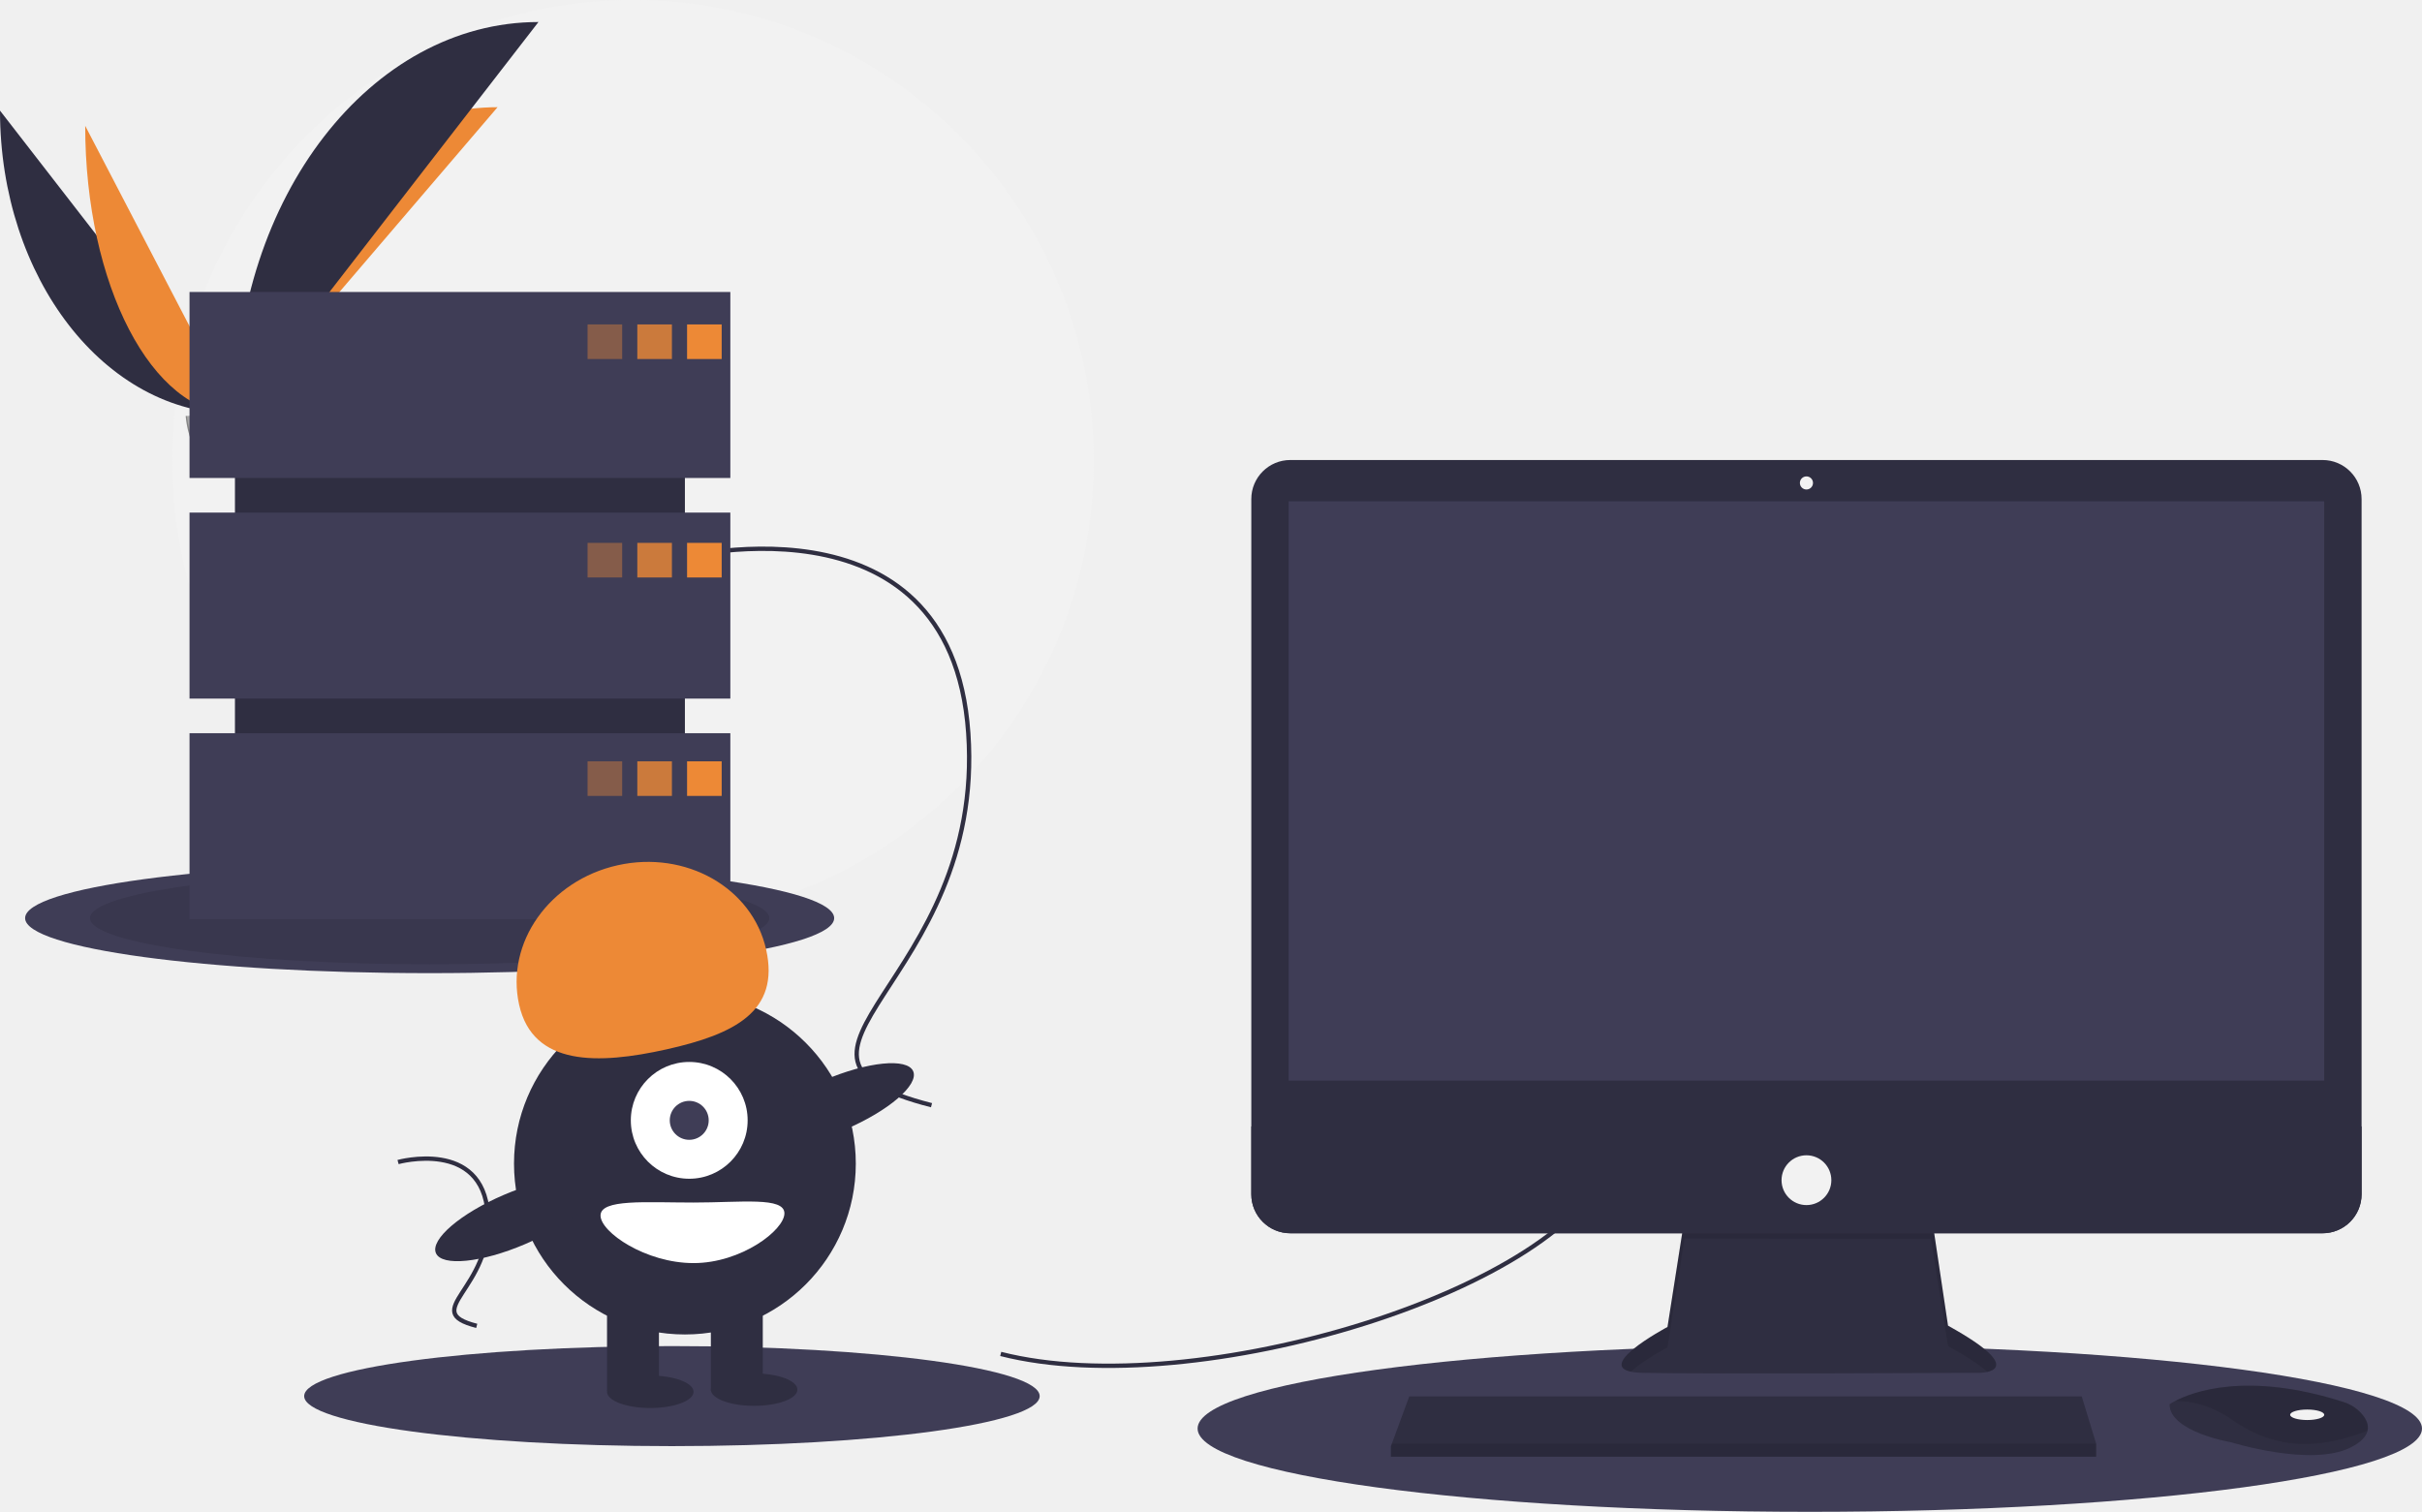
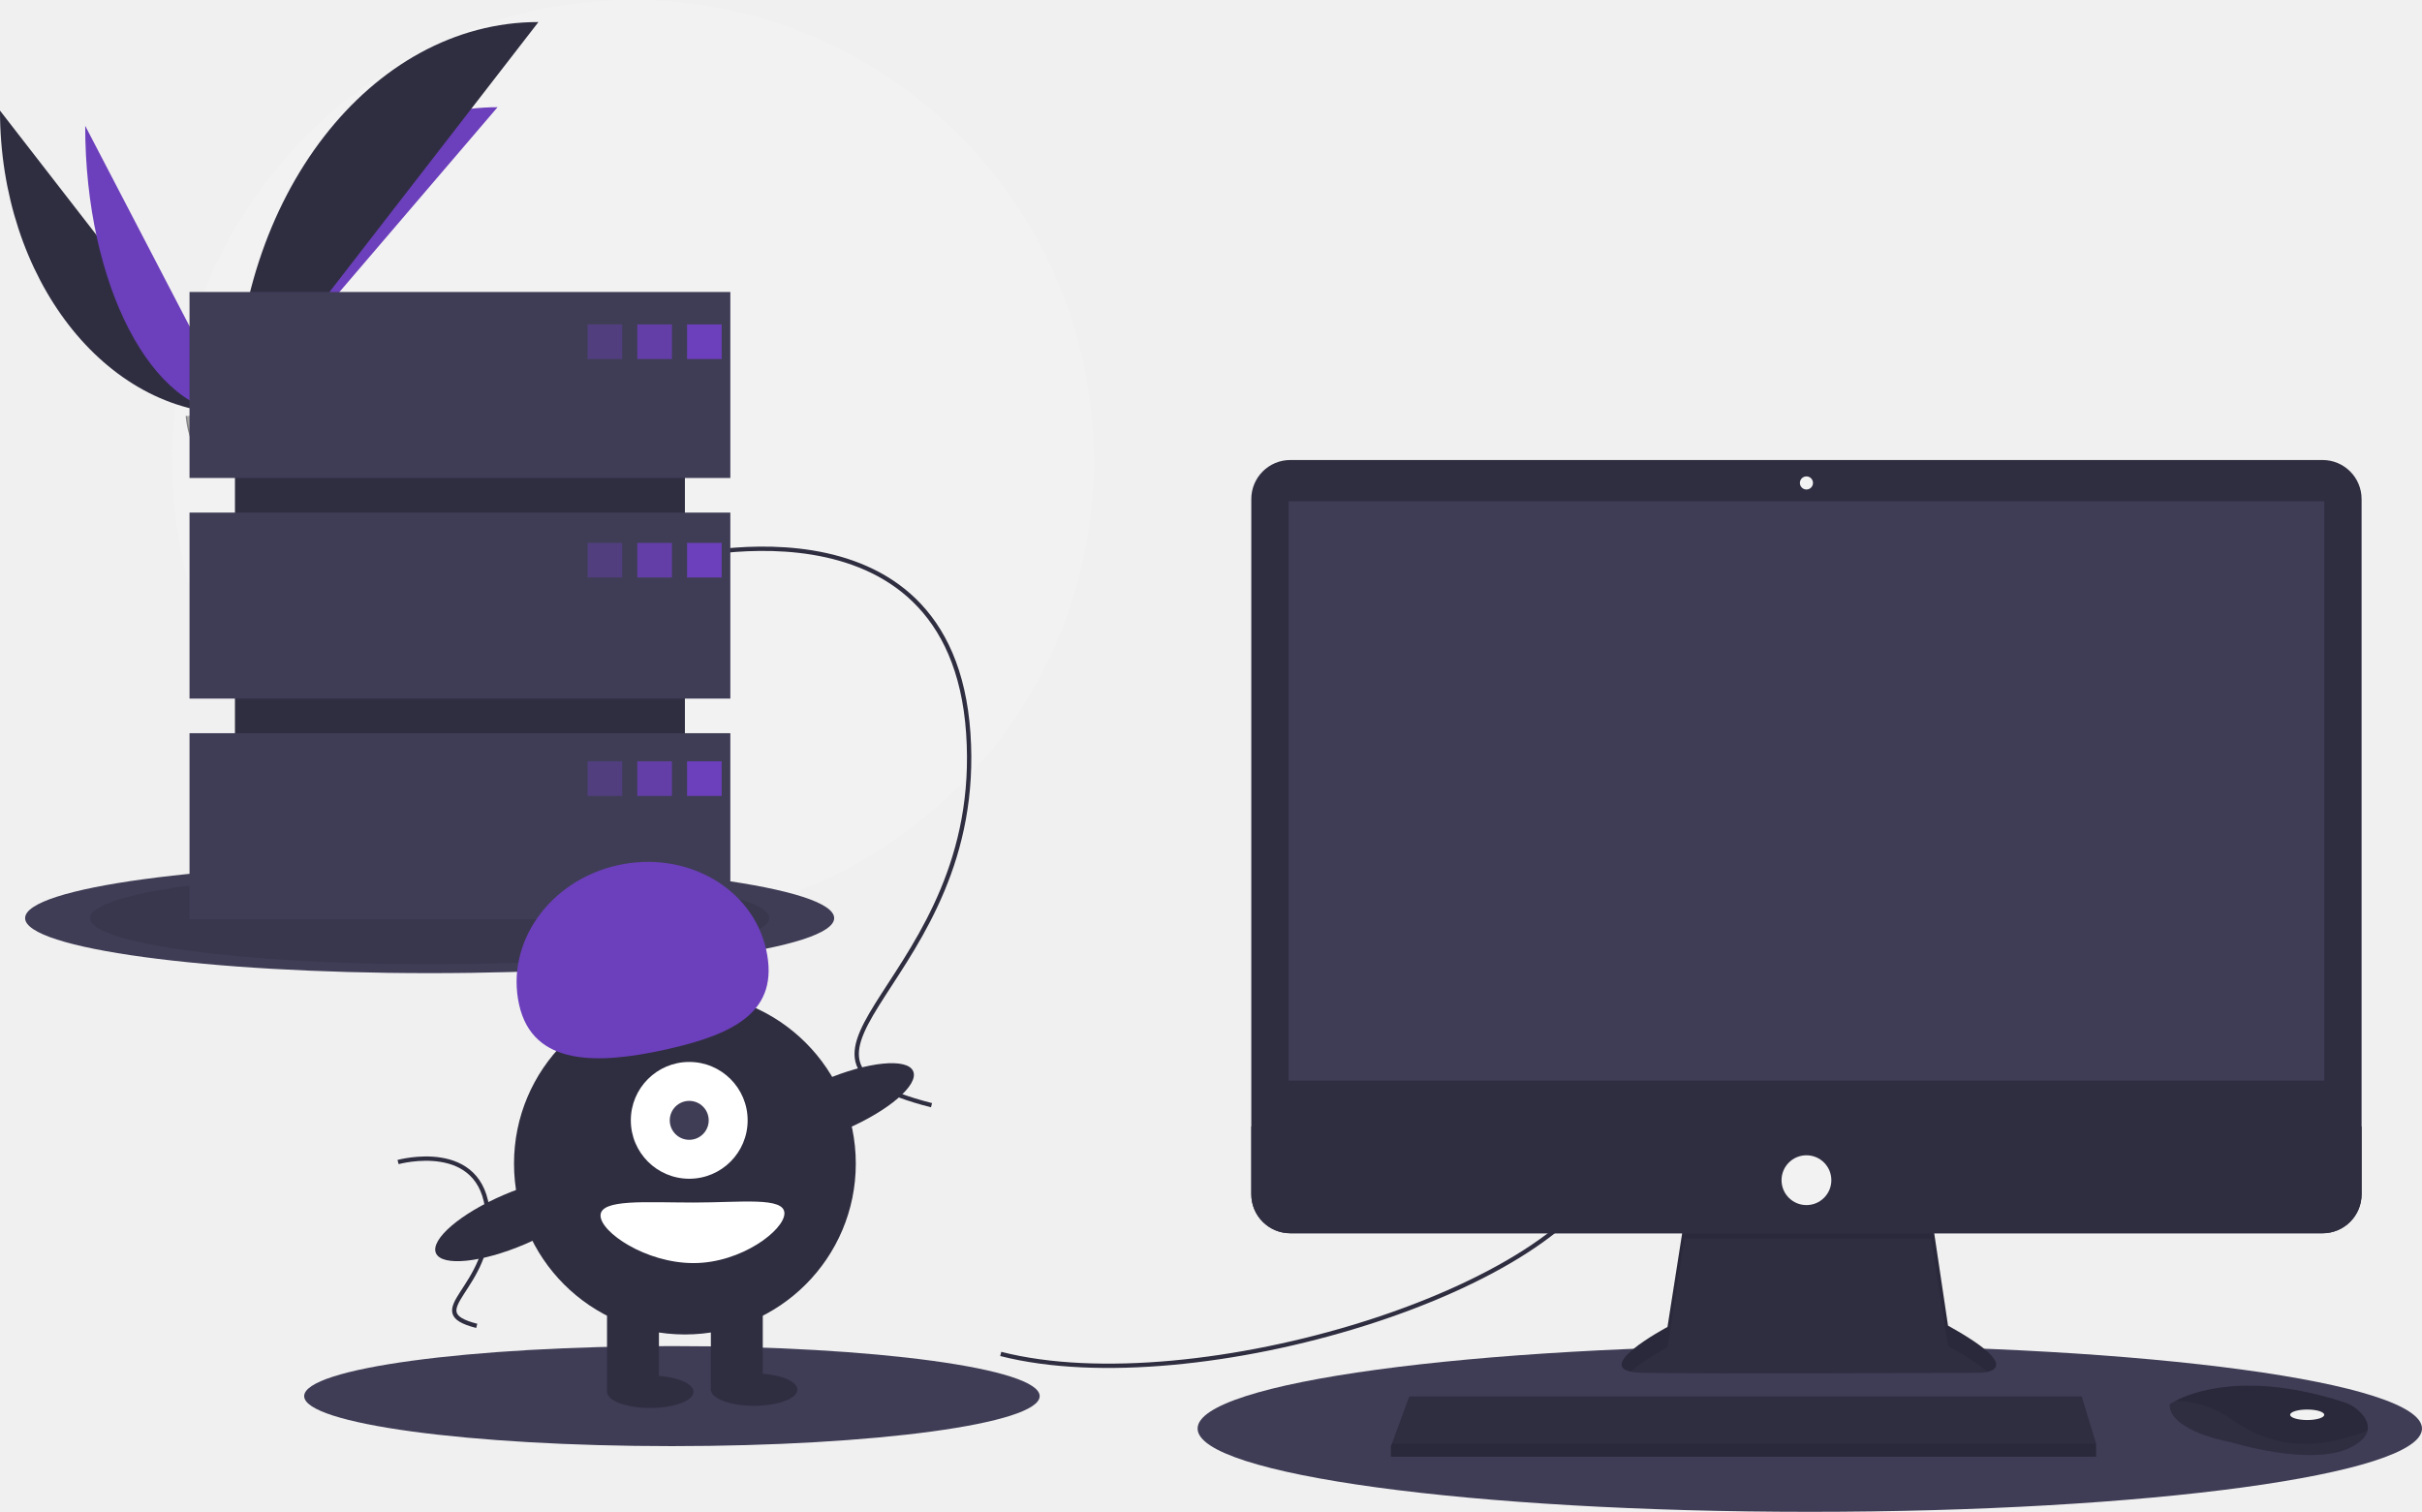
- <svg xmlns="http://www.w3.org/2000/svg" id="aa03ddf9-f8f2-4819-a4ce-be9b0a220741" width="1119.609" height="699" data-name="Layer 1" viewBox="0 0 1119.609 699">
+ <svg xmlns="http://www.w3.org/2000/svg" id="aa03ddf9-f8f2-4819-a4ce-be9b0a220741" data-name="Layer 1" width="1119.609" height="699" viewBox="0 0 1119.609 699">
  <circle cx="292.609" cy="213" r="213" fill="#f2f2f2" />
-   <path fill="#2f2e41" d="M31.391,151.642c0,77.498,48.618,140.208,108.701,140.208" transform="translate(-31.39089 -100.5)" />
-   <path fill="#ed8936" d="M140.092,291.851c0-78.369,54.255-141.784,121.304-141.784" transform="translate(-31.39089 -100.5)" />
-   <path fill="#ed8936" d="M70.775,158.668c0,73.615,31.003,133.183,69.316,133.183" transform="translate(-31.39089 -100.5)" />
-   <path fill="#2f2e41" d="M140.092,291.851c0-100.138,62.71-181.168,140.208-181.168" transform="translate(-31.39089 -100.5)" />
-   <path fill="#a8a8a8" d="M117.224,292.839s15.416-.475,20.061-3.783,23.713-7.258,24.866-1.953,23.167,26.388,5.763,26.529-40.439-2.711-45.076-5.535S117.224,292.839,117.224,292.839Z" transform="translate(-31.39089 -100.5)" />
-   <path d="M168.224,311.785c-17.404.14-40.439-2.711-45.076-5.535-3.531-2.151-4.938-9.869-5.409-13.43-.326.014-.515.02-.515.02s.976,12.433,5.613,15.257,27.672,5.676,45.076,5.535c5.024-.041,6.759-1.828,6.664-4.475C173.879,310.756,171.963,311.755,168.224,311.785Z" opacity=".2" transform="translate(-31.39089 -100.5)" />
-   <ellipse cx="198.609" cy="424.5" fill="#3f3d56" rx="187" ry="25.44" />
-   <ellipse cx="198.609" cy="424.5" opacity=".1" rx="157" ry="21.359" />
-   <ellipse cx="836.609" cy="660.5" fill="#3f3d56" rx="283" ry="38.5" />
-   <ellipse cx="310.609" cy="645.5" fill="#3f3d56" rx="170" ry="23.127" />
-   <path fill="none" stroke="#2f2e41" stroke-miterlimit="10" stroke-width="2" d="M494,726.5c90,23,263-30,282-90" transform="translate(-31.39089 -100.5)" />
-   <path fill="none" stroke="#2f2e41" stroke-miterlimit="10" stroke-width="2" d="M341,359.5s130-36,138,80-107,149-17,172" transform="translate(-31.39089 -100.5)" />
-   <path fill="none" stroke="#2f2e41" stroke-miterlimit="10" stroke-width="2" d="M215.402,637.783s39.072-10.82,41.477,24.044-32.16,44.783-5.109,51.696" transform="translate(-31.39089 -100.5)" />
-   <path fill="#2f2e41" d="M810.096,663.74,802.218,714.035s-38.782,20.603-11.513,21.209,155.733,0,155.733,0,24.845,0-14.543-21.815l-7.878-52.719Z" transform="translate(-31.39089 -100.5)" />
-   <path d="M785.219,734.698c6.193-5.51,16.999-11.252,16.999-11.252l7.878-50.295,113.922.107,7.878,49.582c9.185,5.087,14.875,8.987,18.204,11.978,5.059-1.154,10.587-5.444-18.204-21.389l-7.878-52.719-113.922,3.03L802.218,714.035S769.63,731.35,785.219,734.698Z" opacity=".1" transform="translate(-31.39089 -100.5)" />
-   <rect width="513.253" height="357.52" x="578.433" y="212.689" fill="#2f2e41" rx="18.046" />
-   <rect width="478.713" height="267.837" x="595.703" y="231.777" fill="#3f3d56" />
+   <path d="M31.391,151.642c0,77.498,48.618,140.208,108.701,140.208" transform="translate(-31.39089 -100.5)" fill="#2f2e41" />
+   <path d="M140.092,291.851c0-78.369,54.255-141.784,121.304-141.784" transform="translate(-31.39089 -100.5)" fill="#6c3fbc" />
+   <path d="M70.775,158.668c0,73.615,31.003,133.183,69.316,133.183" transform="translate(-31.39089 -100.5)" fill="#6c3fbc" />
+   <path d="M140.092,291.851c0-100.138,62.71-181.168,140.208-181.168" transform="translate(-31.39089 -100.5)" fill="#2f2e41" />
+   <path d="M117.224,292.839s15.416-.475,20.061-3.783,23.713-7.258,24.866-1.953,23.167,26.388,5.763,26.529-40.439-2.711-45.076-5.535S117.224,292.839,117.224,292.839Z" transform="translate(-31.39089 -100.5)" fill="#a8a8a8" />
+   <path d="M168.224,311.785c-17.404.14-40.439-2.711-45.076-5.535-3.531-2.151-4.938-9.869-5.409-13.43-.326.014-.515.02-.515.02s.976,12.433,5.613,15.257,27.672,5.676,45.076,5.535c5.024-.041,6.759-1.828,6.664-4.475C173.879,310.756,171.963,311.755,168.224,311.785Z" transform="translate(-31.39089 -100.5)" opacity="0.2" />
+   <ellipse cx="198.609" cy="424.5" rx="187" ry="25.44" fill="#3f3d56" />
+   <ellipse cx="198.609" cy="424.5" rx="157" ry="21.359" opacity="0.1" />
+   <ellipse cx="836.609" cy="660.5" rx="283" ry="38.5" fill="#3f3d56" />
+   <ellipse cx="310.609" cy="645.5" rx="170" ry="23.127" fill="#3f3d56" />
+   <path d="M494,726.5c90,23,263-30,282-90" transform="translate(-31.39089 -100.5)" fill="none" stroke="#2f2e41" stroke-miterlimit="10" stroke-width="2" />
+   <path d="M341,359.5s130-36,138,80-107,149-17,172" transform="translate(-31.39089 -100.5)" fill="none" stroke="#2f2e41" stroke-miterlimit="10" stroke-width="2" />
+   <path d="M215.402,637.783s39.072-10.82,41.477,24.044-32.16,44.783-5.109,51.696" transform="translate(-31.39089 -100.5)" fill="none" stroke="#2f2e41" stroke-miterlimit="10" stroke-width="2" />
+   <path d="M810.096,663.74,802.218,714.035s-38.782,20.603-11.513,21.209,155.733,0,155.733,0,24.845,0-14.543-21.815l-7.878-52.719Z" transform="translate(-31.39089 -100.5)" fill="#2f2e41" />
+   <path d="M785.219,734.698c6.193-5.51,16.999-11.252,16.999-11.252l7.878-50.295,113.922.107,7.878,49.582c9.185,5.087,14.875,8.987,18.204,11.978,5.059-1.154,10.587-5.444-18.204-21.389l-7.878-52.719-113.922,3.03L802.218,714.035S769.63,731.35,785.219,734.698Z" transform="translate(-31.39089 -100.5)" opacity="0.1" />
+   <rect x="578.433" y="212.689" width="513.253" height="357.52" rx="18.046" fill="#2f2e41" />
+   <rect x="595.703" y="231.777" width="478.713" height="267.837" fill="#3f3d56" />
  <circle cx="835.059" cy="223.293" r="3.03" fill="#f2f2f2" />
-   <path fill="#2f2e41" d="M1123.077,621.322V652.663a18.043,18.043,0,0,1-18.046,18.046H627.869A18.043,18.043,0,0,1,609.824,652.663V621.322Z" transform="translate(-31.39089 -100.5)" />
-   <polygon fill="#2f2e41" points="968.978 667.466 968.978 673.526 642.968 673.526 642.968 668.678 643.417 667.466 651.452 645.651 962.312 645.651 968.978 667.466" />
-   <path fill="#2f2e41" d="M1125.828,762.034c-.594,2.539-2.836,5.217-7.902,7.75-18.179,9.089-55.143-2.424-55.143-2.424s-28.48-4.848-28.48-17.573a22.725,22.725,0,0,1,2.497-1.485c7.643-4.044,32.984-14.021,77.918.422a18.739,18.739,0,0,1,8.541,5.597C1125.079,756.454,1126.507,759.157,1125.828,762.034Z" transform="translate(-31.39089 -100.5)" />
-   <path d="M1125.828,762.034c-22.251,8.526-42.084,9.162-62.439-4.975-10.265-7.126-19.591-8.89-26.59-8.756,7.643-4.044,32.984-14.021,77.918.422a18.739,18.739,0,0,1,8.541,5.597C1125.079,756.454,1126.507,759.157,1125.828,762.034Z" opacity=".1" transform="translate(-31.39089 -100.5)" />
-   <ellipse cx="1066.538" cy="654.135" fill="#f2f2f2" rx="7.878" ry="2.424" />
+   <path d="M1123.077,621.322V652.663a18.043,18.043,0,0,1-18.046,18.046H627.869A18.043,18.043,0,0,1,609.824,652.663V621.322Z" transform="translate(-31.39089 -100.5)" fill="#2f2e41" />
+   <polygon points="968.978 667.466 968.978 673.526 642.968 673.526 642.968 668.678 643.417 667.466 651.452 645.651 962.312 645.651 968.978 667.466" fill="#2f2e41" />
+   <path d="M1125.828,762.034c-.594,2.539-2.836,5.217-7.902,7.75-18.179,9.089-55.143-2.424-55.143-2.424s-28.48-4.848-28.48-17.573a22.725,22.725,0,0,1,2.497-1.485c7.643-4.044,32.984-14.021,77.918.422a18.739,18.739,0,0,1,8.541,5.597C1125.079,756.454,1126.507,759.157,1125.828,762.034Z" transform="translate(-31.39089 -100.5)" fill="#2f2e41" />
+   <path d="M1125.828,762.034c-22.251,8.526-42.084,9.162-62.439-4.975-10.265-7.126-19.591-8.89-26.59-8.756,7.643-4.044,32.984-14.021,77.918.422a18.739,18.739,0,0,1,8.541,5.597C1125.079,756.454,1126.507,759.157,1125.828,762.034Z" transform="translate(-31.39089 -100.5)" opacity="0.1" />
+   <ellipse cx="1066.538" cy="654.135" rx="7.878" ry="2.424" fill="#f2f2f2" />
  <circle cx="835.059" cy="545.667" r="11.513" fill="#f2f2f2" />
-   <polygon points="968.978 667.466 968.978 673.526 642.968 673.526 642.968 668.678 643.417 667.466 968.978 667.466" opacity=".1" />
-   <rect width="208" height="242" x="108.609" y="159" fill="#2f2e41" />
-   <rect width="250" height="86" x="87.609" y="135" fill="#3f3d56" />
-   <rect width="250" height="86" x="87.609" y="237" fill="#3f3d56" />
-   <rect width="250" height="86" x="87.609" y="339" fill="#3f3d56" />
-   <rect width="16" height="16" x="271.609" y="150" fill="#ed8936" opacity=".4" />
-   <rect width="16" height="16" x="294.609" y="150" fill="#ed8936" opacity=".8" />
-   <rect width="16" height="16" x="317.609" y="150" fill="#ed8936" />
-   <rect width="16" height="16" x="271.609" y="251" fill="#ed8936" opacity=".4" />
-   <rect width="16" height="16" x="294.609" y="251" fill="#ed8936" opacity=".8" />
-   <rect width="16" height="16" x="317.609" y="251" fill="#ed8936" />
-   <rect width="16" height="16" x="271.609" y="352" fill="#ed8936" opacity=".4" />
-   <rect width="16" height="16" x="294.609" y="352" fill="#ed8936" opacity=".8" />
-   <rect width="16" height="16" x="317.609" y="352" fill="#ed8936" />
+   <polygon points="968.978 667.466 968.978 673.526 642.968 673.526 642.968 668.678 643.417 667.466 968.978 667.466" opacity="0.1" />
+   <rect x="108.609" y="159" width="208" height="242" fill="#2f2e41" />
+   <rect x="87.609" y="135" width="250" height="86" fill="#3f3d56" />
+   <rect x="87.609" y="237" width="250" height="86" fill="#3f3d56" />
+   <rect x="87.609" y="339" width="250" height="86" fill="#3f3d56" />
+   <rect x="271.609" y="150" width="16" height="16" fill="#6c3fbc" opacity="0.4" />
+   <rect x="294.609" y="150" width="16" height="16" fill="#6c3fbc" opacity="0.8" />
+   <rect x="317.609" y="150" width="16" height="16" fill="#6c3fbc" />
+   <rect x="271.609" y="251" width="16" height="16" fill="#6c3fbc" opacity="0.4" />
+   <rect x="294.609" y="251" width="16" height="16" fill="#6c3fbc" opacity="0.8" />
+   <rect x="317.609" y="251" width="16" height="16" fill="#6c3fbc" />
+   <rect x="271.609" y="352" width="16" height="16" fill="#6c3fbc" opacity="0.4" />
+   <rect x="294.609" y="352" width="16" height="16" fill="#6c3fbc" opacity="0.8" />
+   <rect x="317.609" y="352" width="16" height="16" fill="#6c3fbc" />
  <circle cx="316.609" cy="538" r="79" fill="#2f2e41" />
-   <rect width="24" height="43" x="280.609" y="600" fill="#2f2e41" />
-   <rect width="24" height="43" x="328.609" y="600" fill="#2f2e41" />
-   <ellipse cx="300.609" cy="643.5" fill="#2f2e41" rx="20" ry="7.5" />
-   <ellipse cx="348.609" cy="642.5" fill="#2f2e41" rx="20" ry="7.5" />
+   <rect x="280.609" y="600" width="24" height="43" fill="#2f2e41" />
+   <rect x="328.609" y="600" width="24" height="43" fill="#2f2e41" />
+   <ellipse cx="300.609" cy="643.5" rx="20" ry="7.5" fill="#2f2e41" />
+   <ellipse cx="348.609" cy="642.5" rx="20" ry="7.5" fill="#2f2e41" />
  <circle cx="318.609" cy="518" r="27" fill="#fff" />
  <circle cx="318.609" cy="518" r="9" fill="#3f3d56" />
-   <path fill="#ed8936" d="M271.367,565.032c-6.379-28.568,14.012-57.434,45.544-64.475s62.265,10.41,68.644,38.978-14.519,39.104-46.051,46.145S277.746,593.6,271.367,565.032Z" transform="translate(-31.39089 -100.5)" />
-   <ellipse cx="417.215" cy="611.344" fill="#2f2e41" rx="39.5" ry="12.4" transform="translate(-238.2867 112.9804) rotate(-23.17116)" />
-   <ellipse cx="269.215" cy="664.344" fill="#2f2e41" rx="39.5" ry="12.4" transform="translate(-271.0797 59.02084) rotate(-23.17116)" />
-   <path fill="#fff" d="M394,661.5c0,7.732-19.909,23-42,23s-43-14.268-43-22,20.909-6,43-6S394,653.768,394,661.5Z" transform="translate(-31.39089 -100.5)" />
+   <path d="M271.367,565.032c-6.379-28.568,14.012-57.434,45.544-64.475s62.265,10.41,68.644,38.978-14.519,39.104-46.051,46.145S277.746,593.6,271.367,565.032Z" transform="translate(-31.39089 -100.5)" fill="#6c3fbc" />
+   <ellipse cx="417.215" cy="611.344" rx="39.5" ry="12.4" transform="translate(-238.2867 112.9804) rotate(-23.17116)" fill="#2f2e41" />
+   <ellipse cx="269.215" cy="664.344" rx="39.5" ry="12.4" transform="translate(-271.0797 59.02084) rotate(-23.17116)" fill="#2f2e41" />
+   <path d="M394,661.5c0,7.732-19.909,23-42,23s-43-14.268-43-22,20.909-6,43-6S394,653.768,394,661.5Z" transform="translate(-31.39089 -100.5)" fill="#fff" />
</svg>
